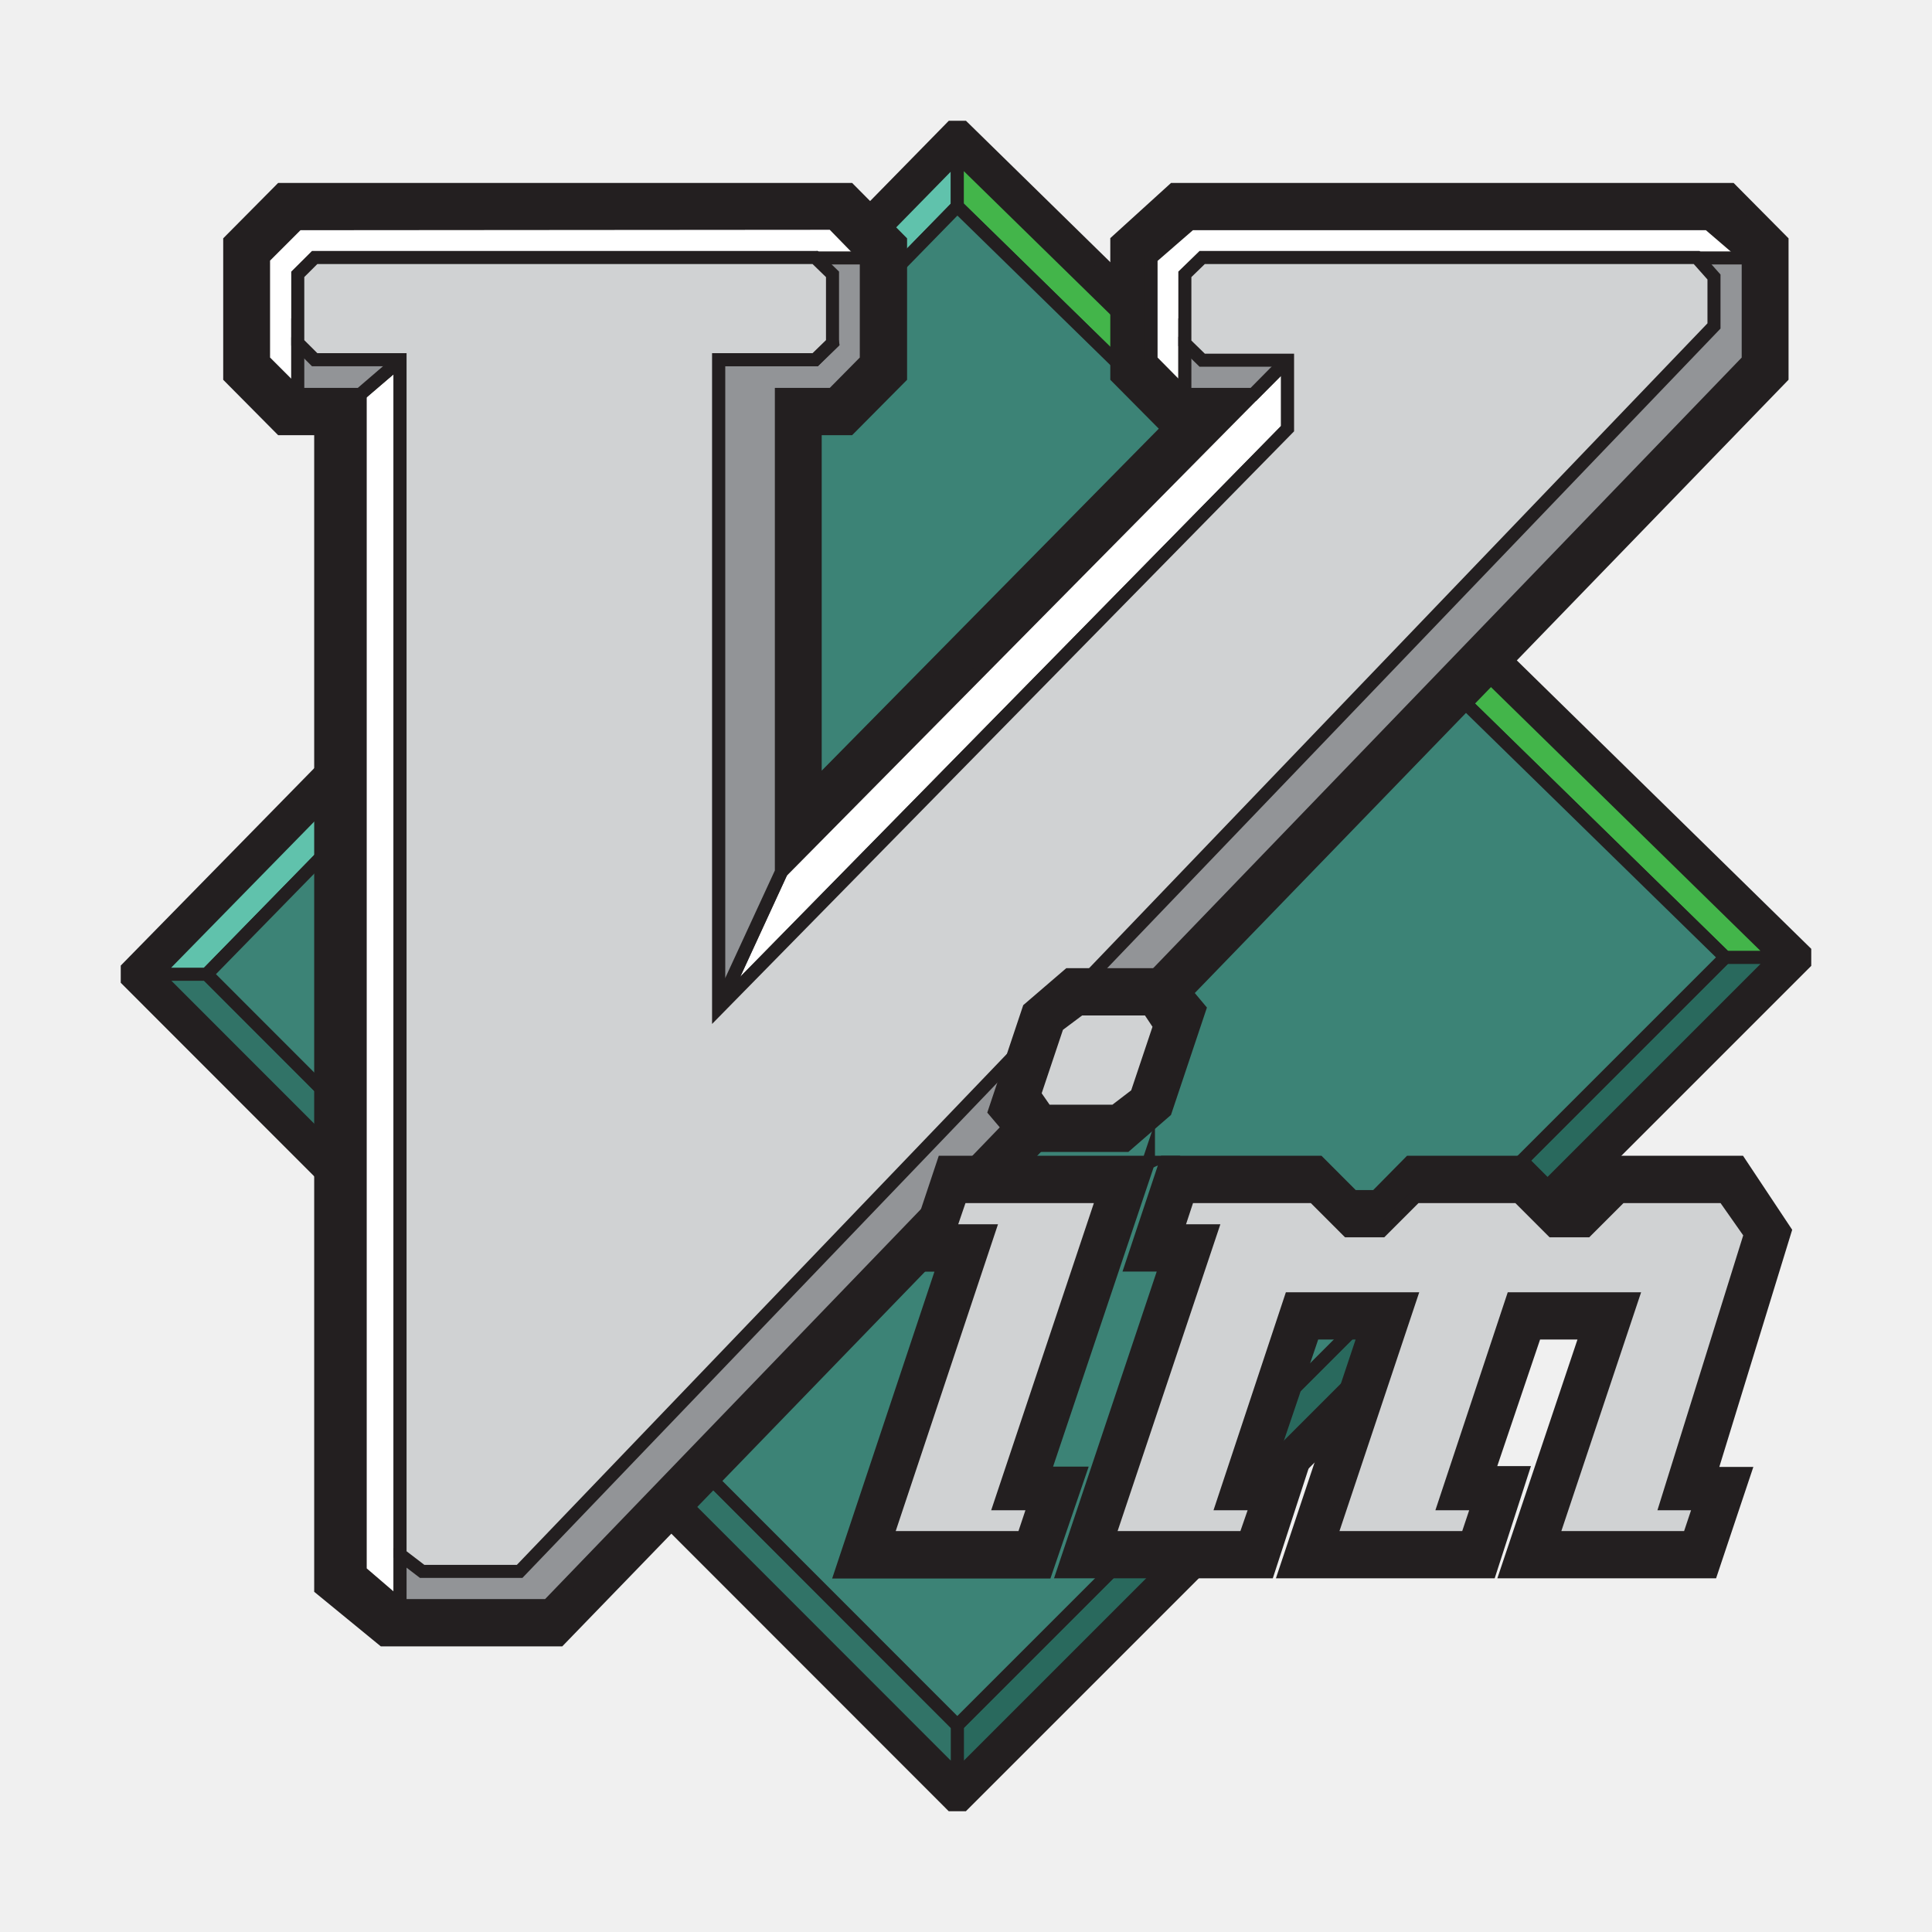
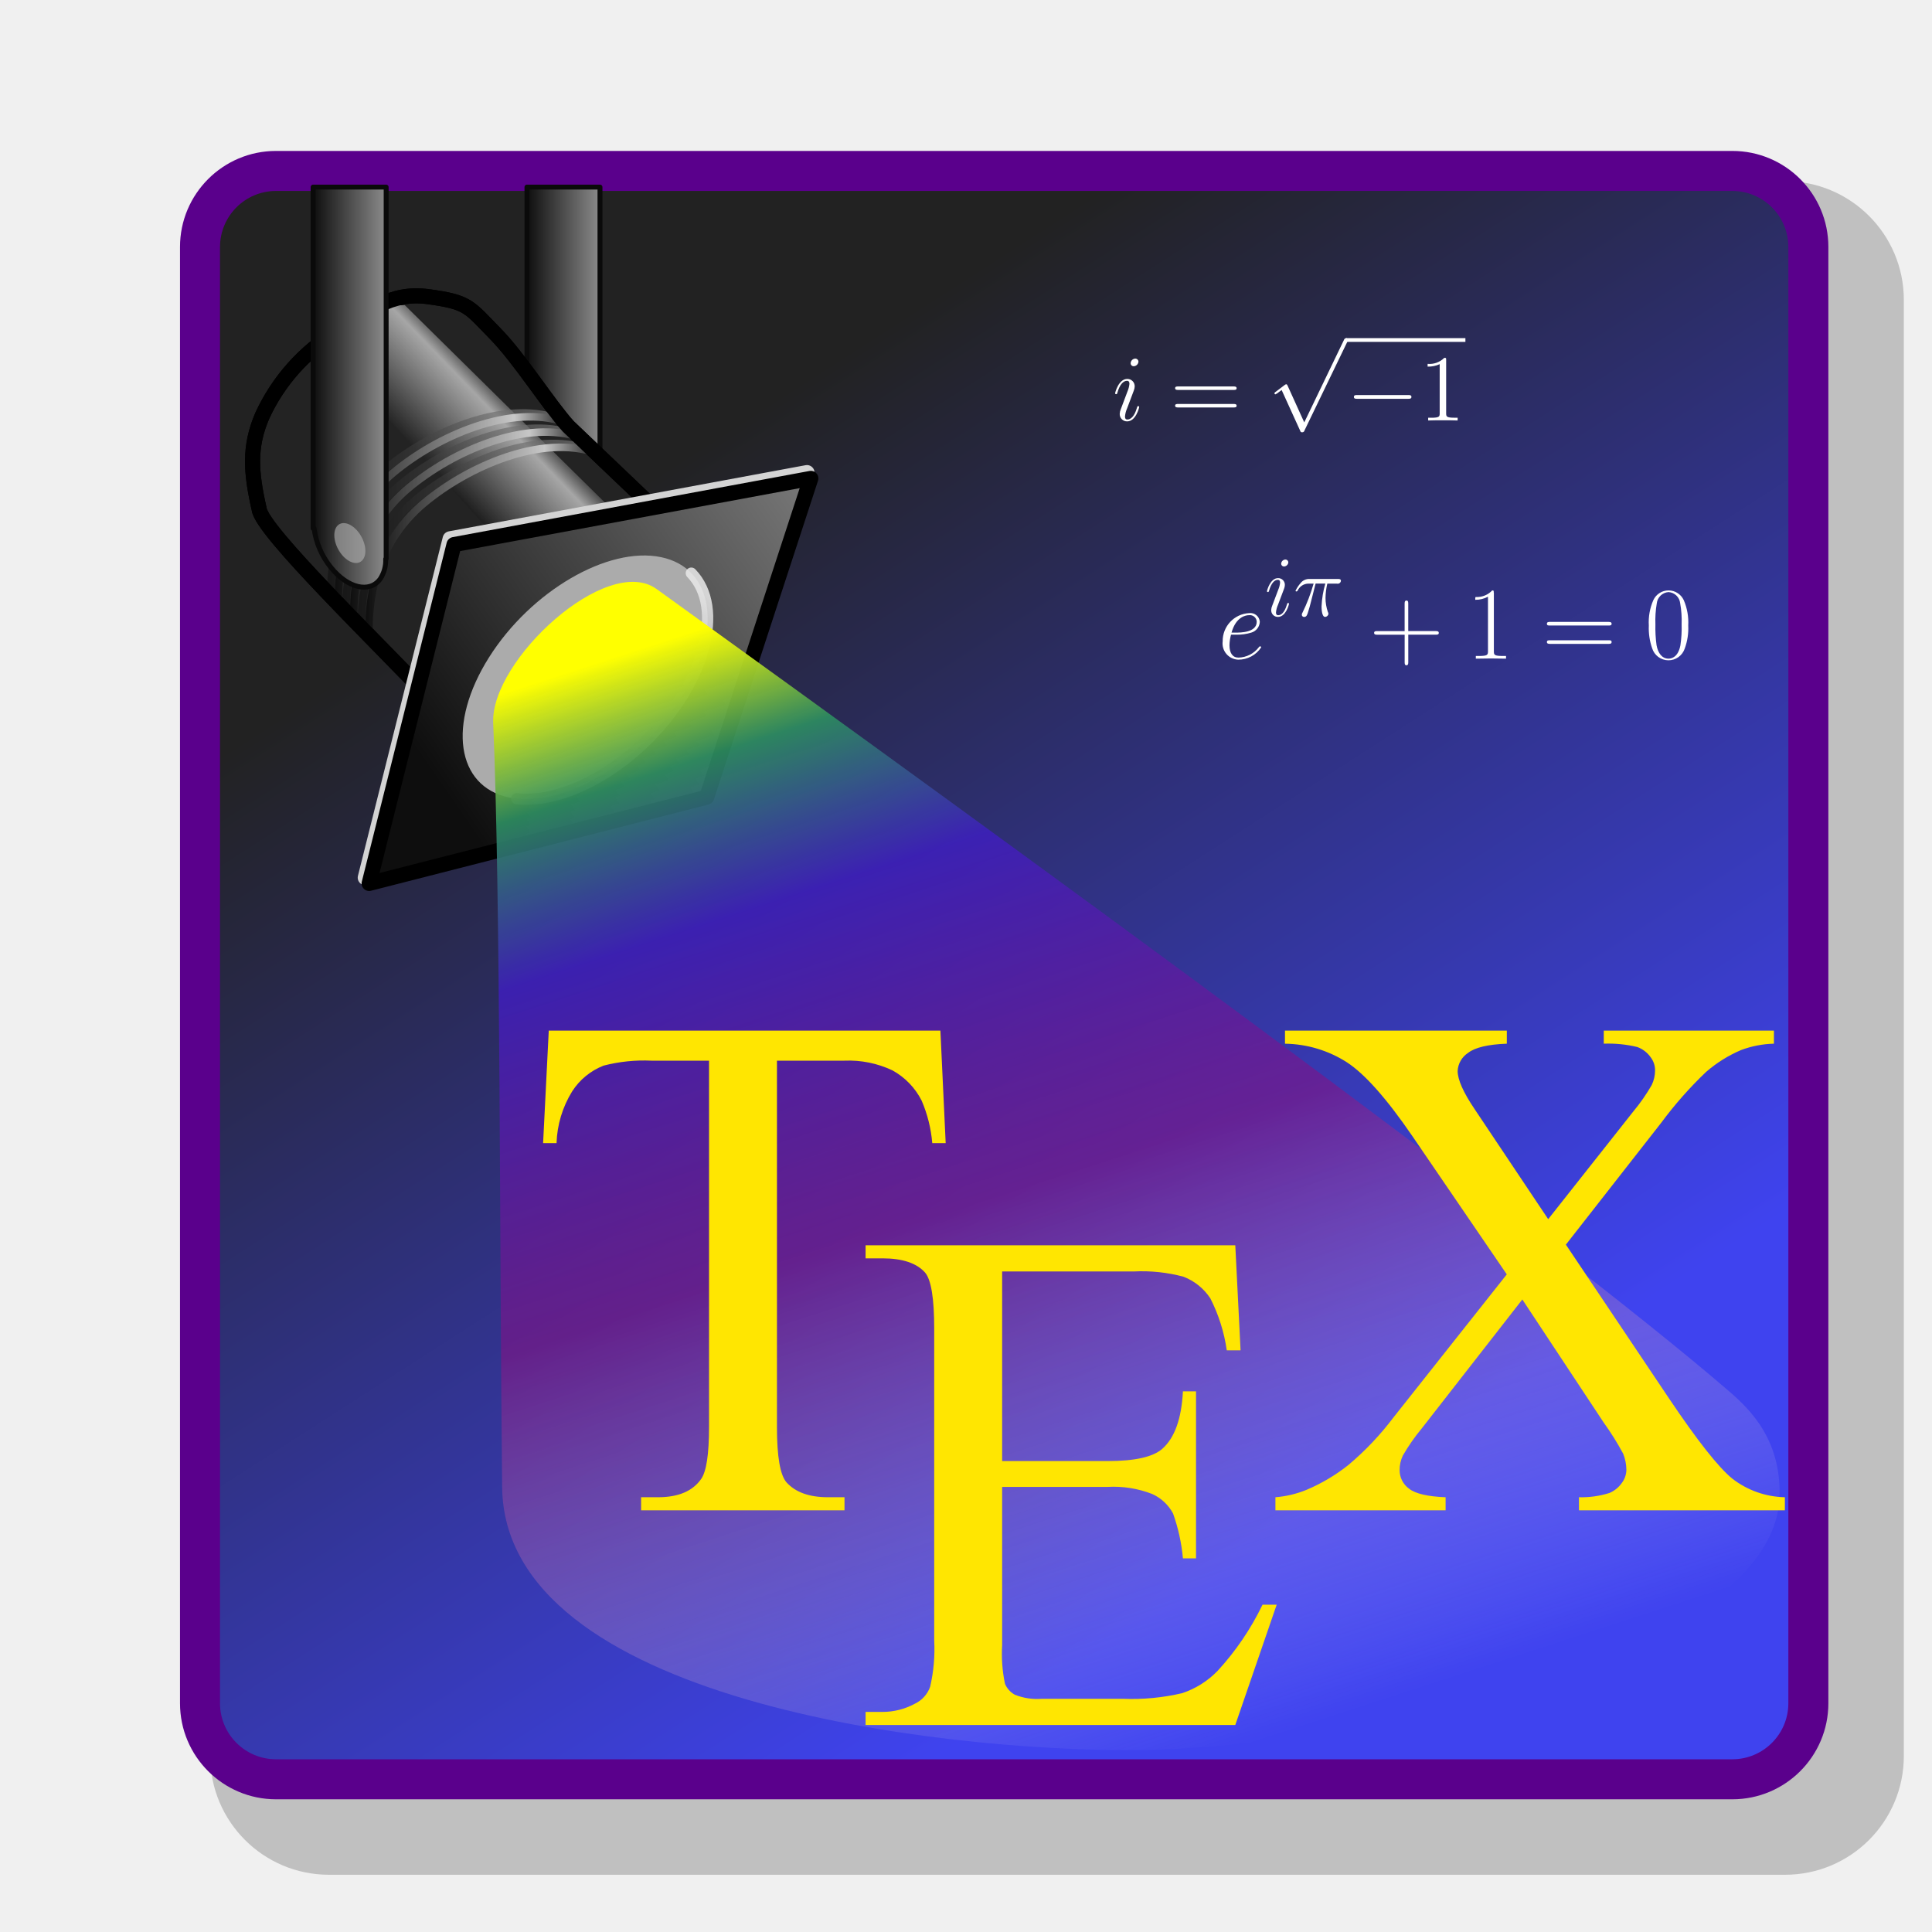
- <svg xmlns="http://www.w3.org/2000/svg" viewBox="0 0 32 32">
+ <svg xmlns="http://www.w3.org/2000/svg" xmlns:xlink="http://www.w3.org/1999/xlink" viewBox="0 0 256 256">
  <defs>
-     <clipPath id="a">
-       <polygon points="2 2 30 2 30 30 2 30 2 2 2 2" style="fill:none;clip-rule:evenodd" />
-     </clipPath>
+     <linearGradient id="c" x1="-88.511" x2="-.398" y1="462.614" y2="325.457" data-name="Degradado sin nombre" gradientTransform="matrix(1 0 0 -1 178 524)" gradientUnits="userSpaceOnUse">
+       <stop offset="0" stop-color="#222" />
+       <stop offset="1" stop-color="#3f43ef" />
+     </linearGradient>
+     <linearGradient id="a" x1="-67.906" x2="-58.344" y1="346.681" y2="346.681" data-name="Degradado sin nombre 2" gradientTransform="matrix(1.012 0 0 -1.012 138.546 402.14)" gradientUnits="userSpaceOnUse">
+       <stop offset="0" stop-color="#0e0e0e" />
+       <stop offset="1" stop-color="#8b8b8b" />
+     </linearGradient>
+     <linearGradient id="b" x1="-50.881" x2="-40.032" y1="335.245" y2="344.336" data-name="Degradado sin nombre 3" gradientTransform="matrix(1.132 -.073 -.074 -1.12 140.081 436.037)" gradientUnits="userSpaceOnUse">
+       <stop offset="0" stop-color="#0e0e0e" />
+       <stop offset=".765" stop-color="#c7c7c7" />
+       <stop offset="1" stop-color="#151515" />
+     </linearGradient>
+     <linearGradient xlink:href="#a" id="d" x1="-64.1" x2="-33.368" y1="329.681" y2="329.681" data-name="Degradado sin nombre 4" gradientTransform="matrix(1.012 0 0 -1.012 110.21 402.14)" />
+     <linearGradient xlink:href="#b" id="e" x1="-64.1" x2="-33.368" y1="329.681" y2="329.681" data-name="Degradado sin nombre 5" gradientTransform="matrix(1.012 0 0 -1.012 111.232 402.651)" />
+     <linearGradient xlink:href="#a" id="f" x1="-64.1" x2="-33.368" y1="329.681" y2="329.681" data-name="Degradado sin nombre 6" gradientTransform="matrix(1.012 0 0 -1.012 112.234 404.164)" />
+     <linearGradient xlink:href="#b" id="g" x1="-64.1" x2="-33.368" y1="329.681" y2="329.681" data-name="Degradado sin nombre 7" gradientTransform="matrix(1.012 0 0 -1.012 113.256 404.675)" />
+     <linearGradient xlink:href="#a" id="h" x1="-64.1" x2="-33.368" y1="329.681" y2="329.681" data-name="Degradado sin nombre 8" gradientTransform="matrix(1.012 0 0 -1.012 108.186 400.116)" />
+     <linearGradient xlink:href="#b" id="i" x1="-64.1" x2="-33.368" y1="329.681" y2="329.681" data-name="Degradado sin nombre 9" gradientTransform="matrix(1.012 0 0 -1.012 109.208 400.627)" />
+     <linearGradient xlink:href="#a" id="j" x1="-96.767" x2="-37.935" y1="305.194" y2="347.62" data-name="Degradado sin nombre 10" gradientTransform="matrix(1.012 0 0 -1.052 155.19 423.557)" />
+     <linearGradient xlink:href="#a" id="k" x1="-96.767" x2="-37.935" y1="305.194" y2="347.62" data-name="Degradado sin nombre 11" gradientTransform="matrix(1.012 0 0 -1.052 155.701 424.324)" />
+     <linearGradient xlink:href="#a" id="l" x1="-67.906" x2="-58.344" y1="346.681" y2="346.681" data-name="Degradado sin nombre 12" gradientTransform="matrix(1.012 0 0 -1.012 110.21 402.14)" />
+     <linearGradient id="m" x1="-91.409" x2="-64.912" y1="317.154" y2="310.025" data-name="Degradado sin nombre 13" gradientTransform="matrix(.73 -1.158 -1.086 -.224 479.366 74.079)" gradientUnits="userSpaceOnUse">
+       <stop offset="0" stop-color="#525252" />
+       <stop offset="1" stop-color="#e8e8e8" />
+     </linearGradient>
+     <linearGradient id="n" x1="35.835" x2="481.281" y1="415.298" y2="-362.742" data-name="Degradado sin nombre 14" gradientTransform="matrix(.292 0 0 -.166 39.275 166.323)" gradientUnits="userSpaceOnUse">
+       <stop offset="0" stop-color="#ff0" />
+       <stop offset=".1" stop-color="#2d8e61" stop-opacity=".906" />
+       <stop offset=".229" stop-color="#3f1ec2" stop-opacity=".816" />
+       <stop offset=".511" stop-color="#7f1486" stop-opacity=".636" />
+       <stop offset="1" stop-color="#fff" stop-opacity="0" />
+     </linearGradient>
  </defs>
-   <polygon points="29.989 15.856 15.856 2.011 2.011 16.136 15.856 29.989 29.989 15.856 29.989 15.856" style="fill:#231f20;fill-rule:evenodd" />
-   <g style="clip-path:url(#a)">
-     <polygon points="29.989 15.856 15.856 2.011 2.011 16.136 15.856 29.989 29.989 15.856 29.989 15.856" style="fill:none;stroke:#231f20;stroke-miterlimit:10;stroke-width:0.216px" />
+   <path d="M43.575 24a15.74 15.74 0 0 0-15.723 15.723v192.969a15.741 15.741 0 0 0 15.723 15.724h192.969a15.742 15.742 0 0 0 15.724-15.724V39.723A15.741 15.741 0 0 0 236.544 24H43.575Z" opacity=".2" style="isolation:isolate" />
+   <path fill="#5a008c" d="M242.268 225.692a12.725 12.725 0 0 1-12.724 12.724H36.575a12.724 12.724 0 0 1-12.723-12.724V32.723A12.723 12.723 0 0 1 36.575 20h192.969a12.724 12.724 0 0 1 12.724 12.723v192.969Z" />
+   <path fill="url(#c)" d="M36.575 25.3a7.431 7.431 0 0 0-7.422 7.422v192.97a7.43 7.43 0 0 0 7.422 7.422h192.969a7.43 7.43 0 0 0 7.422-7.422V32.723a7.43 7.43 0 0 0-7.422-7.422H36.575Z" />
+   <path fill="none" d="M256 256H0V0h256v256Z" />
+   <path fill="url(#a)" stroke="#0a0a0a" stroke-linecap="round" stroke-linejoin="round" stroke-width=".651" d="M69.825 24.789v45.224h.127a10.265 10.265 0 0 0 2.214 5.155c2.229 2.782 5.149 3.471 6.546 1.55a4.437 4.437 0 0 0 .727-2.657h.061V24.789h-9.675Z" />
+   <path fill="#b6b6b6" d="M80.486 74.134c-.6.83-1.874.529-2.837-.673S76.394 70.61 77 69.78s1.874-.529 2.837.673 1.253 2.847.649 3.681Z" opacity=".579" style="isolation:isolate" />
+   <path fill="#232323" stroke="#000" stroke-linecap="round" stroke-linejoin="round" stroke-width="2" d="M34.346 67.479c-1.111-4.891-1.371-8.267.411-12.4a25.444 25.444 0 0 1 9.833-11.066c4.243-2.751 7.081-5.391 12.173-4.7 5.335.725 5.336 1.3 8.882 4.918C68.851 47.5 72.7 53.629 75.3 56.5l15.27 14.554c-3.1-.269-16.013 3.167-19.818 5.38-7.443 8.365-9.5 9.729-12.4 17.52-8.6-9.082-23.588-23.53-24.009-26.478h0Z" />
+   <path fill="url(#b)" d="m53.64 40.435 31.341 30.921c-6.369 1.484-10.854 2.844-14.225 5.432L42.5 45.7c1.691-.8 4.379-3.368 5.477-4.047s2.052-.583 3.376-1.071c1.045-.385.923-.06 2.288-.148Z" opacity=".8" style="isolation:isolate" />
+   <path fill="none" stroke="url(#d)" d="M45.846 80.769c.018-9.412 4.618-14.408 7.275-16.627 5.852-4.887 15.637-9.184 22.814-6.653" opacity=".579" style="isolation:isolate" />
+   <path fill="none" stroke="url(#e)" d="M46.869 81.28c.018-9.412 4.618-14.408 7.275-16.627C59.995 59.766 69.78 55.469 76.958 58" />
+   <path fill="none" stroke="url(#f)" d="M47.87 82.793c.018-9.412 4.618-14.408 7.275-16.627 5.855-4.887 15.637-9.184 22.814-6.654" opacity=".579" style="isolation:isolate" />
+   <path fill="none" stroke="url(#g)" d="M48.893 83.3c.018-9.412 4.618-14.408 7.275-16.627 5.852-4.887 15.637-9.184 22.814-6.653" />
+   <path fill="none" stroke="url(#h)" d="M43.822 78.745c.018-9.412 4.618-14.408 7.278-16.627 5.852-4.887 15.637-9.184 22.814-6.653" opacity=".579" style="isolation:isolate" />
+   <path fill="none" stroke="url(#i)" d="M44.845 79.256c.018-9.412 4.618-14.408 7.275-16.627 5.852-4.887 15.637-9.184 22.814-6.653" />
+   <path fill="none" stroke="#000" stroke-linecap="round" stroke-linejoin="round" stroke-width="2" d="M34.346 67.479c-1.111-4.891-1.371-8.267.411-12.4a25.444 25.444 0 0 1 9.833-11.066c4.243-2.751 7.081-5.391 12.173-4.7 5.335.725 5.336 1.3 8.882 4.918C68.851 47.5 72.7 53.629 75.3 56.5l15.27 14.554c-3.1-.269-16.013 3.167-19.818 5.38-7.443 8.365-9.5 9.729-12.4 17.52-8.6-9.082-23.588-23.53-24.009-26.478h0Z" />
+   <path fill="url(#j)" stroke="#d4d4d4" stroke-linecap="round" stroke-linejoin="round" stroke-width="2" d="m59.647 71.391 47.28-8.768-13.8 42.245L48.4 116.293Z" />
+   <path fill="url(#k)" stroke="#000" stroke-linecap="round" stroke-linejoin="round" stroke-width="2" d="m60.158 72.158 47.28-8.768-13.8 42.245-44.725 11.425 11.245-44.9h0Z" />
+   <path fill="#ababab" d="M87.579 73.823c7.042 1.452 8.254 9.762 2.708 18.561s-15.751 14.754-22.793 13.3-8.254-9.762-2.708-18.561 15.752-14.752 22.793-13.3Z" />
+   <path fill="url(#l)" stroke="#0a0a0a" stroke-linecap="round" stroke-linejoin="round" stroke-width=".651" d="M41.489 24.789v45.224h.127a10.265 10.265 0 0 0 2.214 5.155c2.229 2.782 5.149 3.471 6.546 1.55a4.437 4.437 0 0 0 .727-2.657h.063V24.789h-9.677Z" />
+   <path fill="#b6b6b6" d="M48.1 74.134c-.6.83-1.874.529-2.837-.673s-1.255-2.85-.651-3.68 1.874-.529 2.837.673 1.257 2.846.651 3.68Z" opacity=".579" style="isolation:isolate" />
+   <path fill="#ababab" stroke="url(#m)" stroke-linecap="round" stroke-linejoin="round" stroke-width="1.486" d="M91.6 75.944c4.474 4.62 1.805 14.549-5.962 22.176-5.37 5.274-12.033 8.268-17.172 7.717" opacity=".867" style="isolation:isolate" />
+   <path fill="url(#n)" d="M150.4 231.9c26.156-.142 85.156-11.552 85.407-33.888.08-7.128-3.619-11.005-6.634-13.608C204.464 163.074 134.939 112.616 87 78.048c-6.586-4.748-22 9.435-21.649 17.731.984 22.99.83 69.513 1.185 101.288.316 28.274 57.711 34.978 83.866 34.836Z" />
+   <g fill="#fff">
+     <path d="M163.842 84.1a6.318 6.318 0 0 0 1.956-.274 1.558 1.558 0 0 0 1.135-1.436 1.257 1.257 0 0 0-1.423-1.149 3.7 3.7 0 0 0-3.5 3.734 2.156 2.156 0 0 0 2.065 2.435 3.624 3.624 0 0 0 3.037-1.628.161.161 0 0 0-.137-.15.289.289 0 0 0-.178.137 3.5 3.5 0 0 1-2.695 1.368c-.78 0-1.19-.616-1.19-1.628a5.6 5.6 0 0 1 .205-1.409h.725Zm-.657-.274c.588-2.106 1.888-2.312 2.325-2.312a.9.9 0 0 1 1.012.875c0 1.436-2.189 1.436-2.763 1.436h-.574ZM170.8 80a.105.105 0 0 0-.114-.1c-.1 0-.114.034-.171.228-.3 1.038-.764 1.391-1.14 1.391-.137 0-.3-.034-.3-.376a3.133 3.133 0 0 1 .262-.992l.8-2.121a1.491 1.491 0 0 0 .114-.513.883.883 0 0 0-.9-.912c-1.049 0-1.471 1.653-1.471 1.745a.116.116 0 0 0 .125.1c.1 0 .114-.046.16-.205.274-.958.707-1.414 1.152-1.414.1 0 .3.011.3.376a3.06 3.06 0 0 1-.239.924l-.8 2.121a1.608 1.608 0 0 0-.137.57.88.88 0 0 0 .9.924c1.053-.005 1.459-1.67 1.459-1.746Zm-.091-5.485a.381.381 0 0 0-.388-.376.59.59 0 0 0-.559.547.368.368 0 0 0 .376.376.6.6 0 0 0 .575-.55ZM174.325 77.328h1.288a12.737 12.737 0 0 0-.5 3.022c0 .16 0 1.391.467 1.391a.457.457 0 0 0 .445-.41.487.487 0 0 0-.08-.251 5.718 5.718 0 0 1-.308-1.847 8.9 8.9 0 0 1 .239-1.9h1.277a.424.424 0 0 0 .525-.365c0-.251-.217-.251-.422-.251H173.5a1.415 1.415 0 0 0-1.174.559 4.421 4.421 0 0 0-.661 1 .1.1 0 0 0 .125.091.169.169 0 0 0 .148-.1 1.592 1.592 0 0 1 1.471-.935h.65a23.055 23.055 0 0 1-1.471 3.843.492.492 0 0 0-.091.274.291.291 0 0 0 .308.3c.331 0 .422-.3.559-.775.182-.582.182-.6.3-1.06ZM186.6 84.1h3.625c.191 0 .424 0 .424-.233s-.219-.246-.424-.246H186.6V80c0-.191 0-.424-.233-.424s-.246.219-.246.424v3.625H182.5c-.191 0-.424 0-.424.233s.219.246.424.246h3.625v3.625c0 .191 0 .424.233.424s.246-.219.246-.424V84.1ZM197.931 78.534c0-.287-.014-.3-.205-.3a2.761 2.761 0 0 1-2.106.875.166.166 0 0 0-.123.027 1.109 1.109 0 0 0-.014.342 3.48 3.48 0 0 0 1.682-.41v7.209c0 .479-.027.643-1.2.643h-.41v.356c.657-.014 1.34-.027 2-.027s1.34.014 2 .027v-.357h-.41c-1.176 0-1.2-.15-1.2-.643v-7.742ZM213.137 82.884c.205 0 .41 0 .41-.233s-.233-.246-.465-.246h-7.646c-.233 0-.465 0-.465.246s.205.233.41.233h7.756Zm-.055 2.435c.233 0 .465 0 .465-.246s-.205-.233-.41-.233h-7.756c-.205 0-.41 0-.41.233s.233.246.465.246h7.646ZM223.7 82.884a7.461 7.461 0 0 0-.588-3.351 2.221 2.221 0 0 0-4.035-.014 7.237 7.237 0 0 0-.6 3.365 8.088 8.088 0 0 0 .438 3.009 2.268 2.268 0 0 0 4.322.041 7.745 7.745 0 0 0 .463-3.05Zm-2.613 4.391c-.875 0-1.4-.752-1.587-1.792a17.1 17.1 0 0 1-.15-2.749 13.338 13.338 0 0 1 .178-2.763 1.681 1.681 0 0 1 1.559-1.518 1.658 1.658 0 0 1 1.546 1.491 13.06 13.06 0 0 1 .191 2.79 15.466 15.466 0 0 1-.164 2.79c-.291 1.491-1.098 1.751-1.577 1.751Z" />
  </g>
-   <polygon points="28.575 15.856 29.422 15.856 15.856 29.422 15.856 28.575 28.575 15.856 28.575 15.856" style="fill:#29695d;fill-rule:evenodd" />
-   <polygon points="28.575 15.856 29.422 15.856 15.856 29.422 15.856 28.575 28.575 15.856 28.575 15.856" style="fill:none;stroke:#231f20;stroke-miterlimit:10;stroke-width:0.216px" />
-   <polygon points="2.578 16.136 3.425 16.136 15.856 28.575 15.856 29.422 2.578 16.136 2.578 16.136" style="fill:#317367;fill-rule:evenodd" />
-   <polygon points="2.578 16.136 3.425 16.136 15.856 28.575 15.856 29.422 2.578 16.136 2.578 16.136" style="fill:none;stroke:#231f20;stroke-miterlimit:10;stroke-width:0.216px" />
-   <polygon points="15.856 3.418 15.856 2.578 2.578 16.136 3.425 16.136 15.856 3.418 15.856 3.418" style="fill:#60c2ac;fill-rule:evenodd" />
-   <polygon points="15.856 3.418 15.856 2.578 2.578 16.136 3.425 16.136 15.856 3.418 15.856 3.418" style="fill:none;stroke:#231f20;stroke-miterlimit:10;stroke-width:0.216px" />
-   <polygon points="15.856 2.578 15.856 3.418 28.575 15.856 29.422 15.856 15.856 2.578 15.856 2.578" style="fill:#43b54a;fill-rule:evenodd" />
-   <polygon points="15.856 2.578 15.856 3.418 28.575 15.856 29.422 15.856 15.856 2.578 15.856 2.578" style="fill:none;stroke:#231f20;stroke-miterlimit:10;stroke-width:0.216px" />
-   <polygon points="15.856 28.575 28.575 15.856 15.856 3.418 3.425 16.136 15.856 28.575 15.856 28.575" style="fill:#3c8376;fill-rule:evenodd" />
-   <polygon points="15.856 28.575 28.575 15.856 15.856 3.418 3.425 16.136 15.856 28.575 15.856 28.575" style="fill:none;stroke:#231f20;stroke-miterlimit:10;stroke-width:0.216px" />
-   <polygon points="18.498 6.246 19.345 7.1 13.502 13.028 13.502 7.1 14.069 7.1 14.916 6.246 14.916 3.992 14.069 3.138 4.652 3.138 3.805 3.992 3.805 6.246 4.652 7.1 5.312 7.1 5.312 26.314 6.346 27.161 9.267 27.161 29.516 6.246 29.516 3.992 28.669 3.138 19.438 3.138 18.498 3.992 18.498 6.246 18.498 6.246" style="fill:#231f20;fill-rule:evenodd" />
-   <polygon points="18.498 6.246 19.345 7.1 13.502 13.028 13.502 7.1 14.069 7.1 14.916 6.246 14.916 3.992 14.069 3.138 4.652 3.138 3.805 3.992 3.805 6.246 4.652 7.1 5.312 7.1 5.312 26.314 6.346 27.161 9.267 27.161 29.516 6.246 29.516 3.992 28.669 3.138 19.438 3.138 18.498 3.992 18.498 6.246 18.498 6.246" style="fill:none;stroke:#231f20;stroke-miterlimit:10;stroke-width:0.216px" />
-   <polygon points="4.932 6.533 4.365 5.966 4.365 4.272 4.932 3.705 13.789 3.698 14.349 4.272 13.789 4.544 13.502 4.272 4.932 5.679 4.932 6.533 4.932 6.533" style="fill:#fff;fill-rule:evenodd" />
-   <polygon points="4.932 6.533 4.365 5.966 4.365 4.272 4.932 3.705 13.789 3.698 14.349 4.272 13.789 4.544 13.502 4.272 4.932 5.679 4.932 6.533 4.932 6.533" style="fill:none;stroke:#231f20;stroke-miterlimit:10;stroke-width:0.216px" />
-   <polygon points="6.626 26.594 5.966 26.027 5.966 6.526 6.626 5.966 6.626 26.594 6.626 26.594" style="fill:#fff;fill-rule:evenodd" />
-   <polygon points="6.626 26.594 5.966 26.027 5.966 6.526 6.626 5.966 6.626 26.594 6.626 26.594" style="fill:none;stroke:#231f20;stroke-miterlimit:10;stroke-width:0.216px" />
-   <polygon points="20.759 6.533 21.326 5.966 21.326 7.1 11.902 16.703 12.942 14.442 20.759 6.533 20.759 6.533" style="fill:#fff;fill-rule:evenodd" />
-   <polygon points="20.759 6.533 21.326 5.966 21.326 7.1 11.902 16.703 12.942 14.442 20.759 6.533 20.759 6.533" style="fill:none;stroke:#231f20;stroke-miterlimit:10;stroke-width:0.216px" />
-   <polygon points="6.82 5.686 6.626 5.966 5.966 6.533 4.932 6.533 4.932 5.399 6.82 5.686 6.82 5.686" style="fill:#929497;fill-rule:evenodd" />
-   <polygon points="6.82 5.686 6.626 5.966 5.966 6.533 4.932 6.533 4.932 5.399 6.82 5.686 6.82 5.686" style="fill:none;stroke:#231f20;stroke-miterlimit:10;stroke-width:0.216px" />
-   <polygon points="12.942 6.533 12.942 14.442 11.902 16.696 11.902 5.958 13.502 5.958 13.789 5.678 13.502 4.272 14.349 4.272 14.349 5.966 13.789 6.533 12.942 6.533 12.942 6.533" style="fill:#929497;fill-rule:evenodd" />
-   <polygon points="12.942 6.533 12.942 14.442 11.902 16.696 11.902 5.958 13.502 5.958 13.789 5.678 13.502 4.272 14.349 4.272 14.349 5.966 13.789 6.533 12.942 6.533 12.942 6.533" style="fill:none;stroke:#231f20;stroke-miterlimit:10;stroke-width:0.216px" />
-   <polygon points="19.625 6.533 19.065 5.966 19.065 4.272 19.718 3.705 28.295 3.705 28.956 4.272 28.008 5.119 19.625 5.679 19.625 6.533 19.625 6.533" style="fill:#fff;fill-rule:evenodd" />
-   <polygon points="19.625 6.533 19.065 5.966 19.065 4.272 19.718 3.705 28.295 3.705 28.956 4.272 28.008 5.119 19.625 5.679 19.625 6.533 19.625 6.533" style="fill:none;stroke:#231f20;stroke-miterlimit:10;stroke-width:0.216px" />
-   <polygon points="28.956 5.966 9.074 26.594 6.626 26.594 6.626 25.747 8.42 25.747 28.295 5.399 28.008 4.272 28.956 4.272 28.956 5.966 28.956 5.966" style="fill:#929497;fill-rule:evenodd" />
-   <polygon points="28.956 5.966 9.074 26.594 6.626 26.594 6.626 25.747 8.42 25.747 28.295 5.399 28.008 4.272 28.956 4.272 28.956 5.966 28.956 5.966" style="fill:none;stroke:#231f20;stroke-miterlimit:10;stroke-width:0.216px" />
-   <polygon points="21.512 5.686 21.319 5.966 20.759 6.533 19.625 6.533 19.625 5.399 21.512 5.686 21.512 5.686" style="fill:#929497;fill-rule:evenodd" />
-   <polygon points="21.512 5.686 21.319 5.966 20.759 6.533 19.625 6.533 19.625 5.399 21.512 5.686 21.512 5.686" style="fill:none;stroke:#231f20;stroke-miterlimit:10;stroke-width:0.216px" />
-   <polygon points="11.902 16.696 11.902 5.958 13.502 5.958 13.789 5.679 13.789 4.544 13.502 4.265 5.212 4.265 4.932 4.544 4.932 5.679 5.212 5.958 6.626 5.958 6.626 25.747 6.992 26.027 8.607 26.027 28.389 5.399 28.389 4.588 28.102 4.265 19.912 4.265 19.625 4.544 19.625 5.686 19.912 5.966 21.326 5.966 21.326 7.1 11.902 16.696 11.902 16.696" style="fill:#d0d2d3;fill-rule:evenodd" />
-   <polygon points="11.902 16.696 11.902 5.958 13.502 5.958 13.789 5.679 13.789 4.544 13.502 4.265 5.212 4.265 4.932 4.544 4.932 5.679 5.212 5.958 6.626 5.958 6.626 25.747 6.992 26.027 8.607 26.027 28.389 5.399 28.389 4.588 28.102 4.265 19.912 4.265 19.625 4.544 19.625 5.686 19.912 5.966 21.326 5.966 21.326 7.1 11.902 16.696 11.902 16.696" style="fill:none;stroke:#231f20;stroke-miterlimit:10;stroke-width:0.216px" />
-   <polygon points="17.041 16.711 17.701 16.144 19.395 16.144 19.869 16.711 19.302 18.405 18.649 18.972 16.955 18.972 16.474 18.405 17.041 16.711 17.041 16.711" style="fill:#231f20;fill-rule:evenodd" />
-   <polygon points="17.041 16.711 17.701 16.144 19.395 16.144 19.869 16.711 19.302 18.405 18.649 18.972 16.955 18.972 16.474 18.405 17.041 16.711 17.041 16.711" style="fill:none;stroke:#231f20;stroke-miterlimit:10;stroke-width:0.216px" />
-   <polygon points="17.608 26.034 19.309 20.953 18.742 20.953 19.309 19.251 21.843 19.251 22.41 19.819 22.79 19.819 23.35 19.251 25.238 19.251 25.805 19.819 26.178 19.819 26.745 19.251 28.812 19.251 29.566 20.386 28.331 24.405 28.891 24.405 28.346 26.034 24.951 26.034 26.278 22.079 25.431 22.079 24.649 24.391 25.209 24.391 24.678 26.034 21.283 26.034 22.603 22.079 21.756 22.079 20.967 24.405 21.534 24.405 21.003 26.034 17.608 26.034 17.608 26.034" style="fill:#231f20;fill-rule:evenodd" />
-   <polygon points="17.608 26.034 19.309 20.953 18.742 20.953 19.309 19.251 21.843 19.251 22.41 19.819 22.79 19.819 23.35 19.251 25.238 19.251 25.805 19.819 26.178 19.819 26.745 19.251 28.812 19.251 29.566 20.386 28.331 24.405 28.891 24.405 28.346 26.034 24.951 26.034 26.278 22.079 25.431 22.079 24.649 24.391 25.209 24.391 24.678 26.034 21.283 26.034 22.603 22.079 21.756 22.079 20.967 24.405 21.534 24.405 21.003 26.034 17.608 26.034 17.608 26.034" style="fill:none;stroke:#231f20;stroke-miterlimit:10;stroke-width:0.216px" />
-   <polygon points="28.554 19.819 28.992 20.443 27.599 24.907 28.159 24.907 27.972 25.467 25.711 25.467 27.032 21.512 25.051 21.512 23.924 24.907 24.484 24.907 24.297 25.467 22.036 25.467 23.357 21.512 21.376 21.512 20.249 24.907 20.816 24.907 20.622 25.467 18.361 25.467 20.063 20.386 19.495 20.386 19.682 19.819 21.756 19.819 22.323 20.386 22.883 20.386 23.45 19.819 25.144 19.819 25.711 20.386 26.278 20.386 26.845 19.819 28.554 19.819 28.554 19.819" style="fill:#d0d2d3;fill-rule:evenodd" />
-   <polygon points="28.554 19.819 28.992 20.443 27.599 24.907 28.159 24.907 27.972 25.467 25.711 25.467 27.032 21.512 25.051 21.512 23.924 24.907 24.484 24.907 24.297 25.467 22.036 25.467 23.357 21.512 21.376 21.512 20.249 24.907 20.816 24.907 20.622 25.467 18.361 25.467 20.063 20.386 19.495 20.386 19.682 19.819 21.756 19.819 22.323 20.386 22.883 20.386 23.45 19.819 25.144 19.819 25.711 20.386 26.278 20.386 26.845 19.819 28.554 19.819 28.554 19.819" style="fill:none;stroke:#231f20;stroke-miterlimit:10;stroke-width:0.216px" />
-   <path d="M19.022,19.251,17.292,24.4h.589l-.56,1.637H13.933l1.694-5.082H15.06l3.962-1.7Zm-3.962,1.7.567-1.7h3.4l-3.962,1.7Z" style="fill:#231f20;fill-rule:evenodd" />
-   <path d="M19.022,19.251,17.292,24.4h.589l-.56,1.637H13.933l1.694-5.082H15.06l3.962-1.7Zm-3.962,1.7.567-1.7h3.4l-3.962,1.7Z" style="fill:none;stroke:#231f20;stroke-miterlimit:10;stroke-width:0.216px" />
-   <polygon points="16.947 25.467 17.134 24.907 16.567 24.907 18.268 19.819 15.914 19.819 15.72 20.386 16.38 20.386 14.686 25.467 16.947 25.467 16.947 25.467" style="fill:#d0d2d3;fill-rule:evenodd" />
-   <polygon points="16.947 25.467 17.134 24.907 16.567 24.907 18.268 19.819 15.914 19.819 15.72 20.386 16.38 20.386 14.686 25.467 16.947 25.467 16.947 25.467" style="fill:none;stroke:#231f20;stroke-miterlimit:10;stroke-width:0.216px" />
-   <polygon points="18.828 18.125 19.208 16.991 19.022 16.711 17.888 16.711 17.514 16.991 17.134 18.125 17.328 18.405 18.462 18.405 18.828 18.125 18.828 18.125" style="fill:#d0d2d3;fill-rule:evenodd" />
-   <polygon points="18.828 18.125 19.208 16.991 19.022 16.711 17.888 16.711 17.514 16.991 17.134 18.125 17.328 18.405 18.462 18.405 18.828 18.125 18.828 18.125" style="fill:none;stroke:#231f20;stroke-miterlimit:10;stroke-width:0.216px" />
+   <g fill="#fff">
+     <path d="M150.951 53.928a.115.115 0 0 0-.125-.112c-.112 0-.125.037-.187.25-.324 1.135-.836 1.522-1.247 1.522-.15 0-.324-.037-.324-.412a3.428 3.428 0 0 1 .287-1.085l.873-2.32a1.631 1.631 0 0 0 .125-.561.967.967 0 0 0-.986-1c-1.148 0-1.609 1.809-1.609 1.909a.127.127 0 0 0 .137.112c.112 0 .125-.05.175-.225.3-1.048.773-1.547 1.26-1.547.112 0 .324.012.324.412a3.348 3.348 0 0 1-.262 1.01l-.873 2.32a1.76 1.76 0 0 0-.15.624.963.963 0 0 0 .986 1.01c1.145.002 1.596-1.819 1.596-1.907Zm-.1-6a.417.417 0 0 0-.424-.412.645.645 0 0 0-.611.6.4.4 0 0 0 .412.412.658.658 0 0 0 .624-.6ZM163.458 51.67c.175 0 .4 0 .4-.225s-.212-.237-.4-.237h-7.348c-.175 0-.4 0-.4.225s.212.237.4.237h7.348Zm0 2.32c.175 0 .4 0 .4-.225s-.212-.237-.4-.237h-7.348c-.175 0-.4 0-.4.225s.212.237.4.237h7.348ZM172.821 55.97l-2.2-4.853c-.087-.2-.15-.2-.187-.2a.382.382 0 0 0-.212.1l-1.185.9a.256.256 0 0 0-.162.2.127.127 0 0 0 .125.137 1.672 1.672 0 0 0 .424-.274c.075-.062.262-.2.4-.3l2.458 5.4a.233.233 0 0 0 .262.2.3.3 0 0 0 .312-.249l5.666-11.731a.552.552 0 0 0 .087-.249.25.25 0 0 0-.25-.25.35.35 0 0 0-.287.262Z" />
+     <path d="M178.364 44.804h15.81v.499h-15.81zM186.585 52.843c.212 0 .437 0 .437-.249s-.225-.25-.437-.25h-6.749c-.212 0-.437 0-.437.25s.225.249.437.249h6.749ZM191.623 47.716c0-.287 0-.3-.249-.3a2.768 2.768 0 0 1-2.208.8v.362a3.6 3.6 0 0 0 1.6-.324v6.5c0 .449-.037.6-1.135.6h-.391v.362c.337-.025 1.547-.025 1.959-.025s1.609 0 1.946.025v-.366h-.387c-1.1 0-1.135-.15-1.135-.6v-7.034Z" />
+   </g>
+   <g fill="#ffe601" style="isolation:isolate">
+     <path d="m124.608 136.56.7 14.907h-1.778a18.037 18.037 0 0 0-1.406-5.626 9.423 9.423 0 0 0-3.867-4.008 13.491 13.491 0 0 0-6.352-1.289h-8.954v48.565q0 5.861 1.266 7.313 1.781 1.969 5.484 1.969h2.2v1.734H84.949v-1.734H87.2q4.031 0 5.719-2.437 1.031-1.5 1.031-6.845v-48.565h-7.641a21.307 21.307 0 0 0-6.329.656 8.686 8.686 0 0 0-4.172 3.422 13.848 13.848 0 0 0-2.062 6.845h-1.782l.75-14.907h51.894Z" />
+     <path d="M132.789 168.475V193.6h13.969q5.438 0 7.268-1.641 2.435-2.156 2.719-7.595h1.734v22.127h-1.734a24.287 24.287 0 0 0-1.312-5.954 5.868 5.868 0 0 0-2.766-2.578 14.137 14.137 0 0 0-5.908-.937h-13.97v20.954a19.472 19.472 0 0 0 .375 5.134 2.948 2.948 0 0 0 1.313 1.453 7.971 7.971 0 0 0 3.563.539h10.78a29.226 29.226 0 0 0 7.83-.75 11.675 11.675 0 0 0 4.688-2.953 36.059 36.059 0 0 0 5.953-8.767h1.875l-5.484 15.938h-48.988v-1.734h2.25a8.917 8.917 0 0 0 4.266-1.078 3.943 3.943 0 0 0 2.039-2.25 22.089 22.089 0 0 0 .539-6.142v-41.3q0-6.047-1.219-7.453-1.687-1.875-5.625-1.875h-2.25v-1.734h48.988l.7 13.923h-1.828a21.981 21.981 0 0 0-2.18-6.892 7.491 7.491 0 0 0-3.539-2.859 21.241 21.241 0 0 0-6.609-.7h-17.437ZM207.488 164.921l13.642 20.345q5.67 8.438 8.414 10.665a11.768 11.768 0 0 0 6.962 2.461v1.734h-27.283v-1.734a12.334 12.334 0 0 0 4.031-.562 3.84 3.84 0 0 0 1.617-1.289 2.961 2.961 0 0 0 .633-1.758 5.888 5.888 0 0 0-.422-2.157 36.945 36.945 0 0 0-2.582-4.126l-10.782-16.313-13.31 17.063a25.7 25.7 0 0 0-2.531 3.634 4.481 4.481 0 0 0-.422 1.9 3.023 3.023 0 0 0 1.266 2.484q1.266.984 4.829 1.125v1.734H169v-1.734a13.783 13.783 0 0 0 4.125-.984 23.923 23.923 0 0 0 5.532-3.281 38.656 38.656 0 0 0 6-6.329l15-18.938-12.517-18.329q-5.109-7.455-8.672-9.774a15.594 15.594 0 0 0-8.2-2.461v-1.737h29.393v1.734q-3.751.141-5.133 1.219a3.044 3.044 0 0 0-1.383 2.391q0 1.734 2.25 5.063l9.75 14.579 11.3-14.3a24.508 24.508 0 0 0 2.414-3.469 4.434 4.434 0 0 0 .445-1.922 2.812 2.812 0 0 0-.562-1.734 3.756 3.756 0 0 0-1.781-1.383 16.3 16.3 0 0 0-4.453-.445v-1.733h22.548v1.734a13.3 13.3 0 0 0-4.359.844 17.547 17.547 0 0 0-4.641 2.906 52.35 52.35 0 0 0-5.954 6.751Z" />
+   </g>
</svg>
